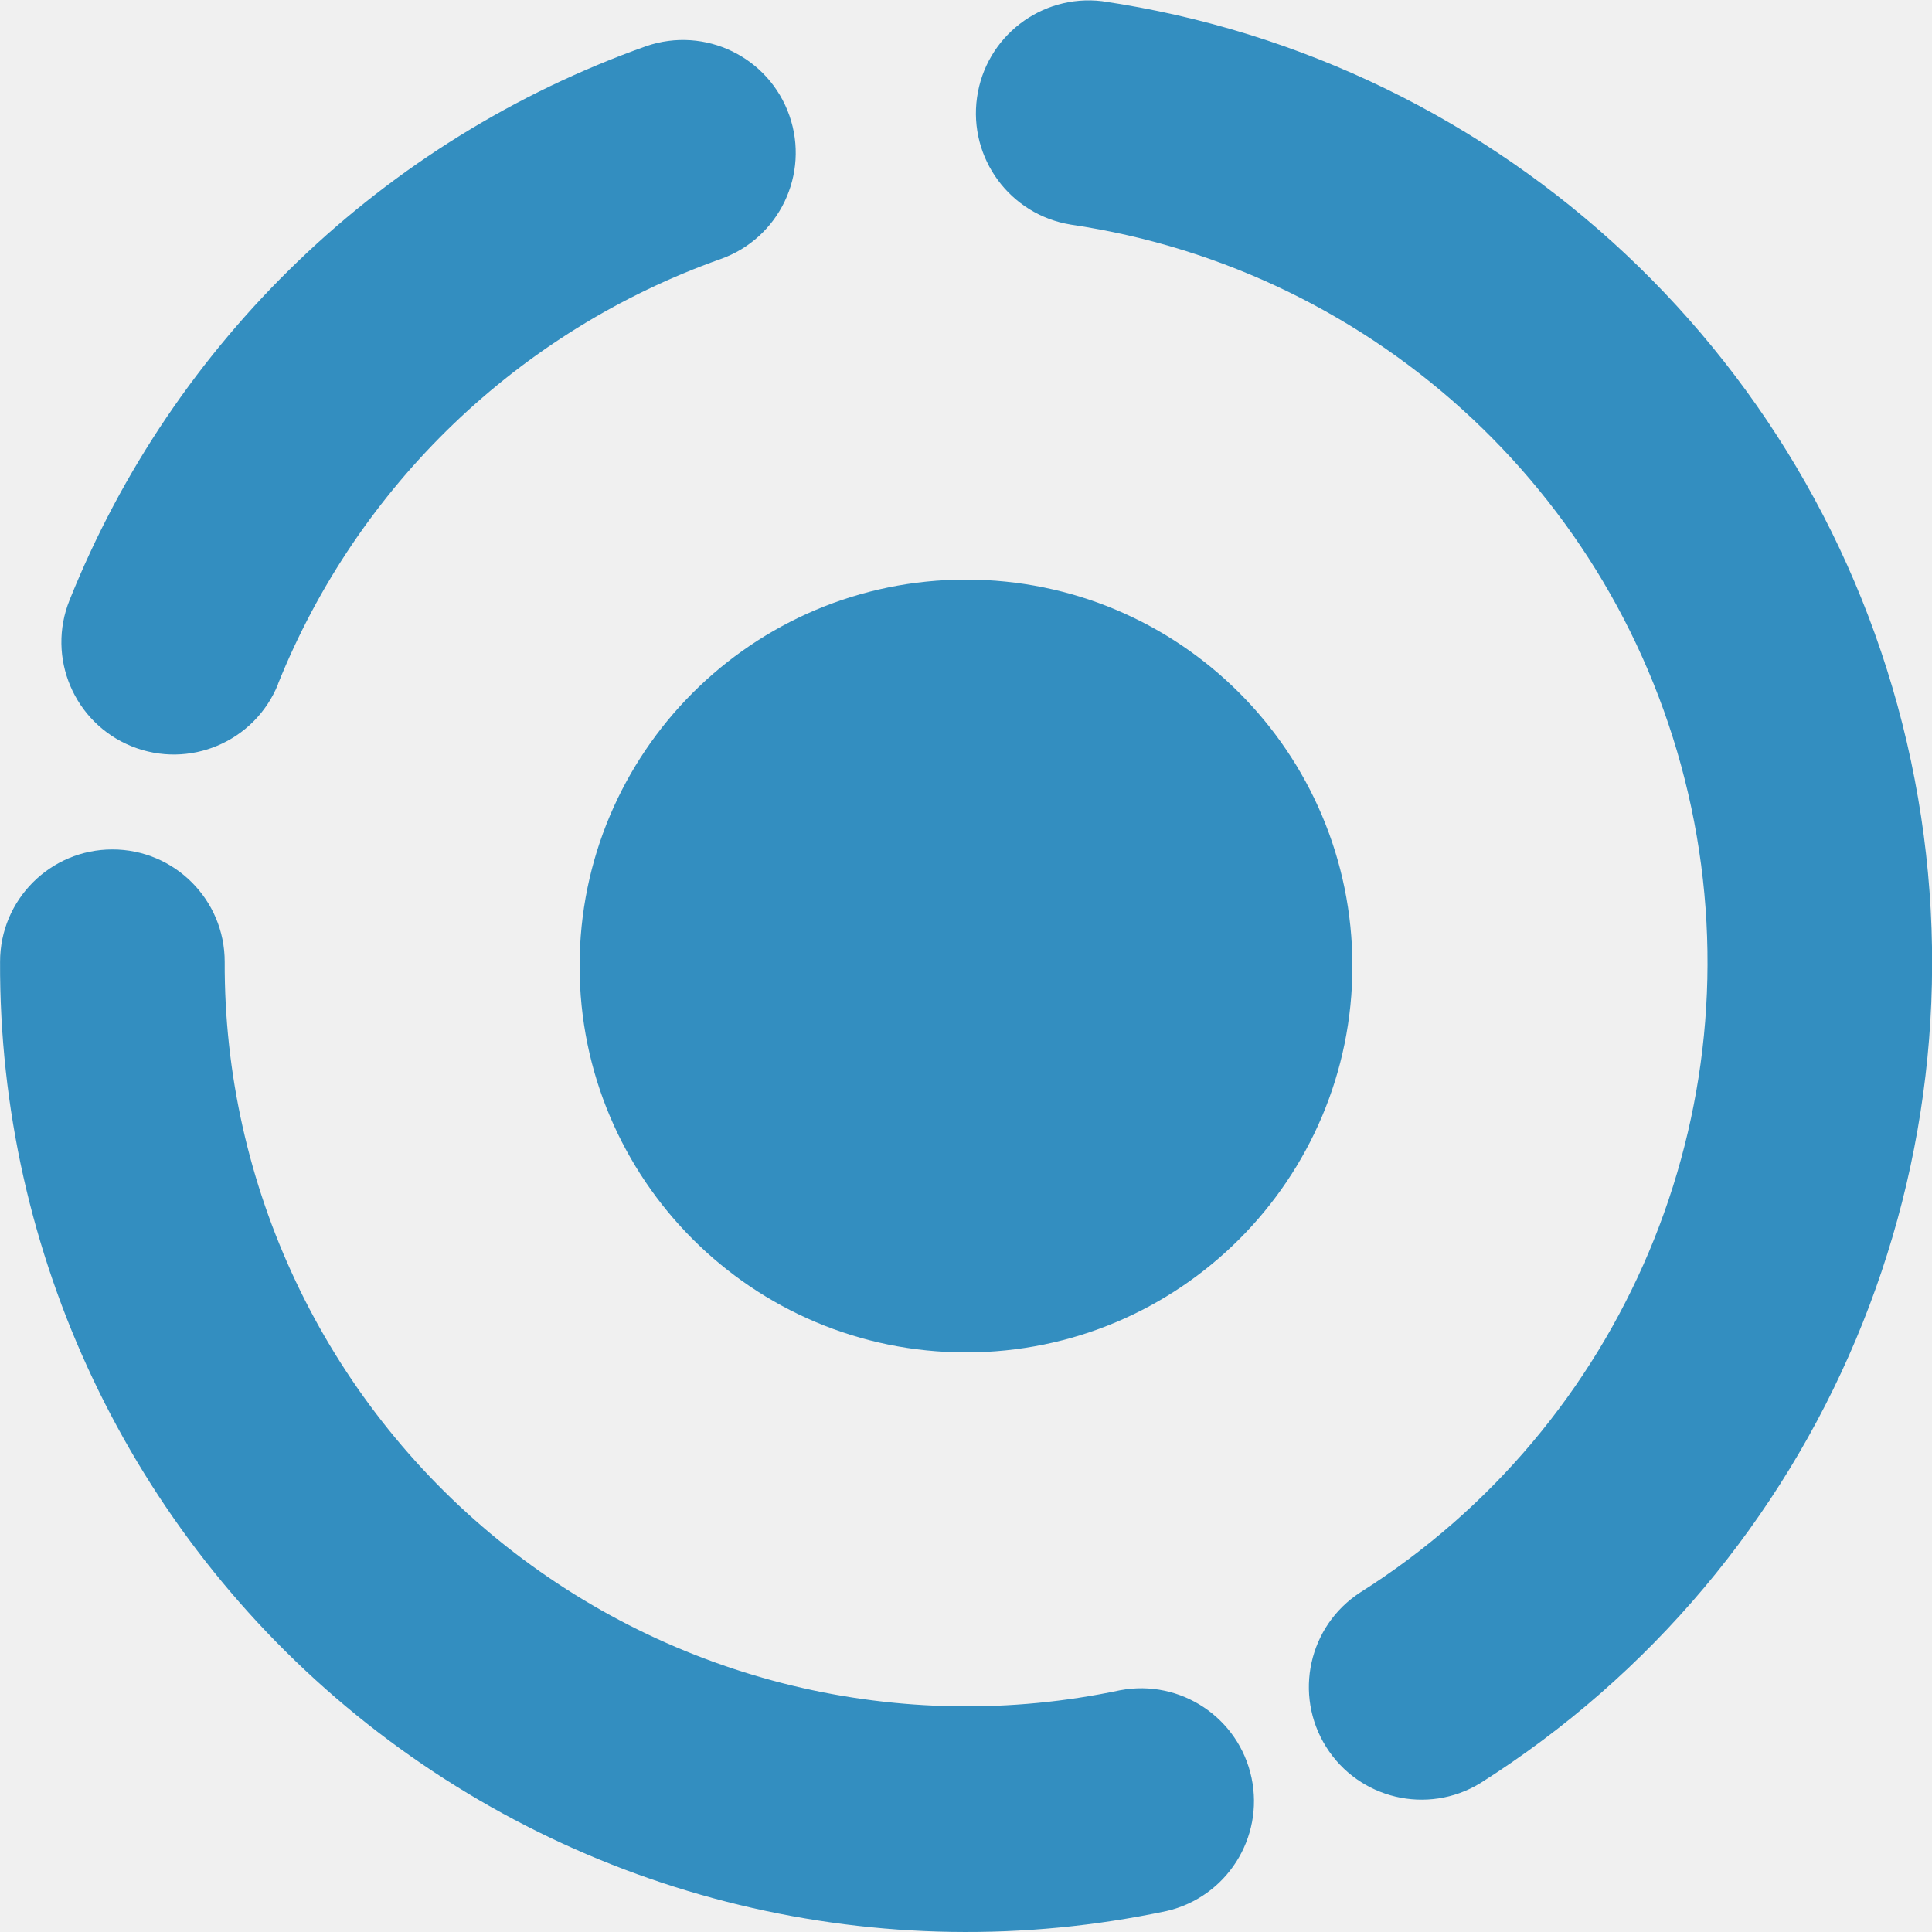
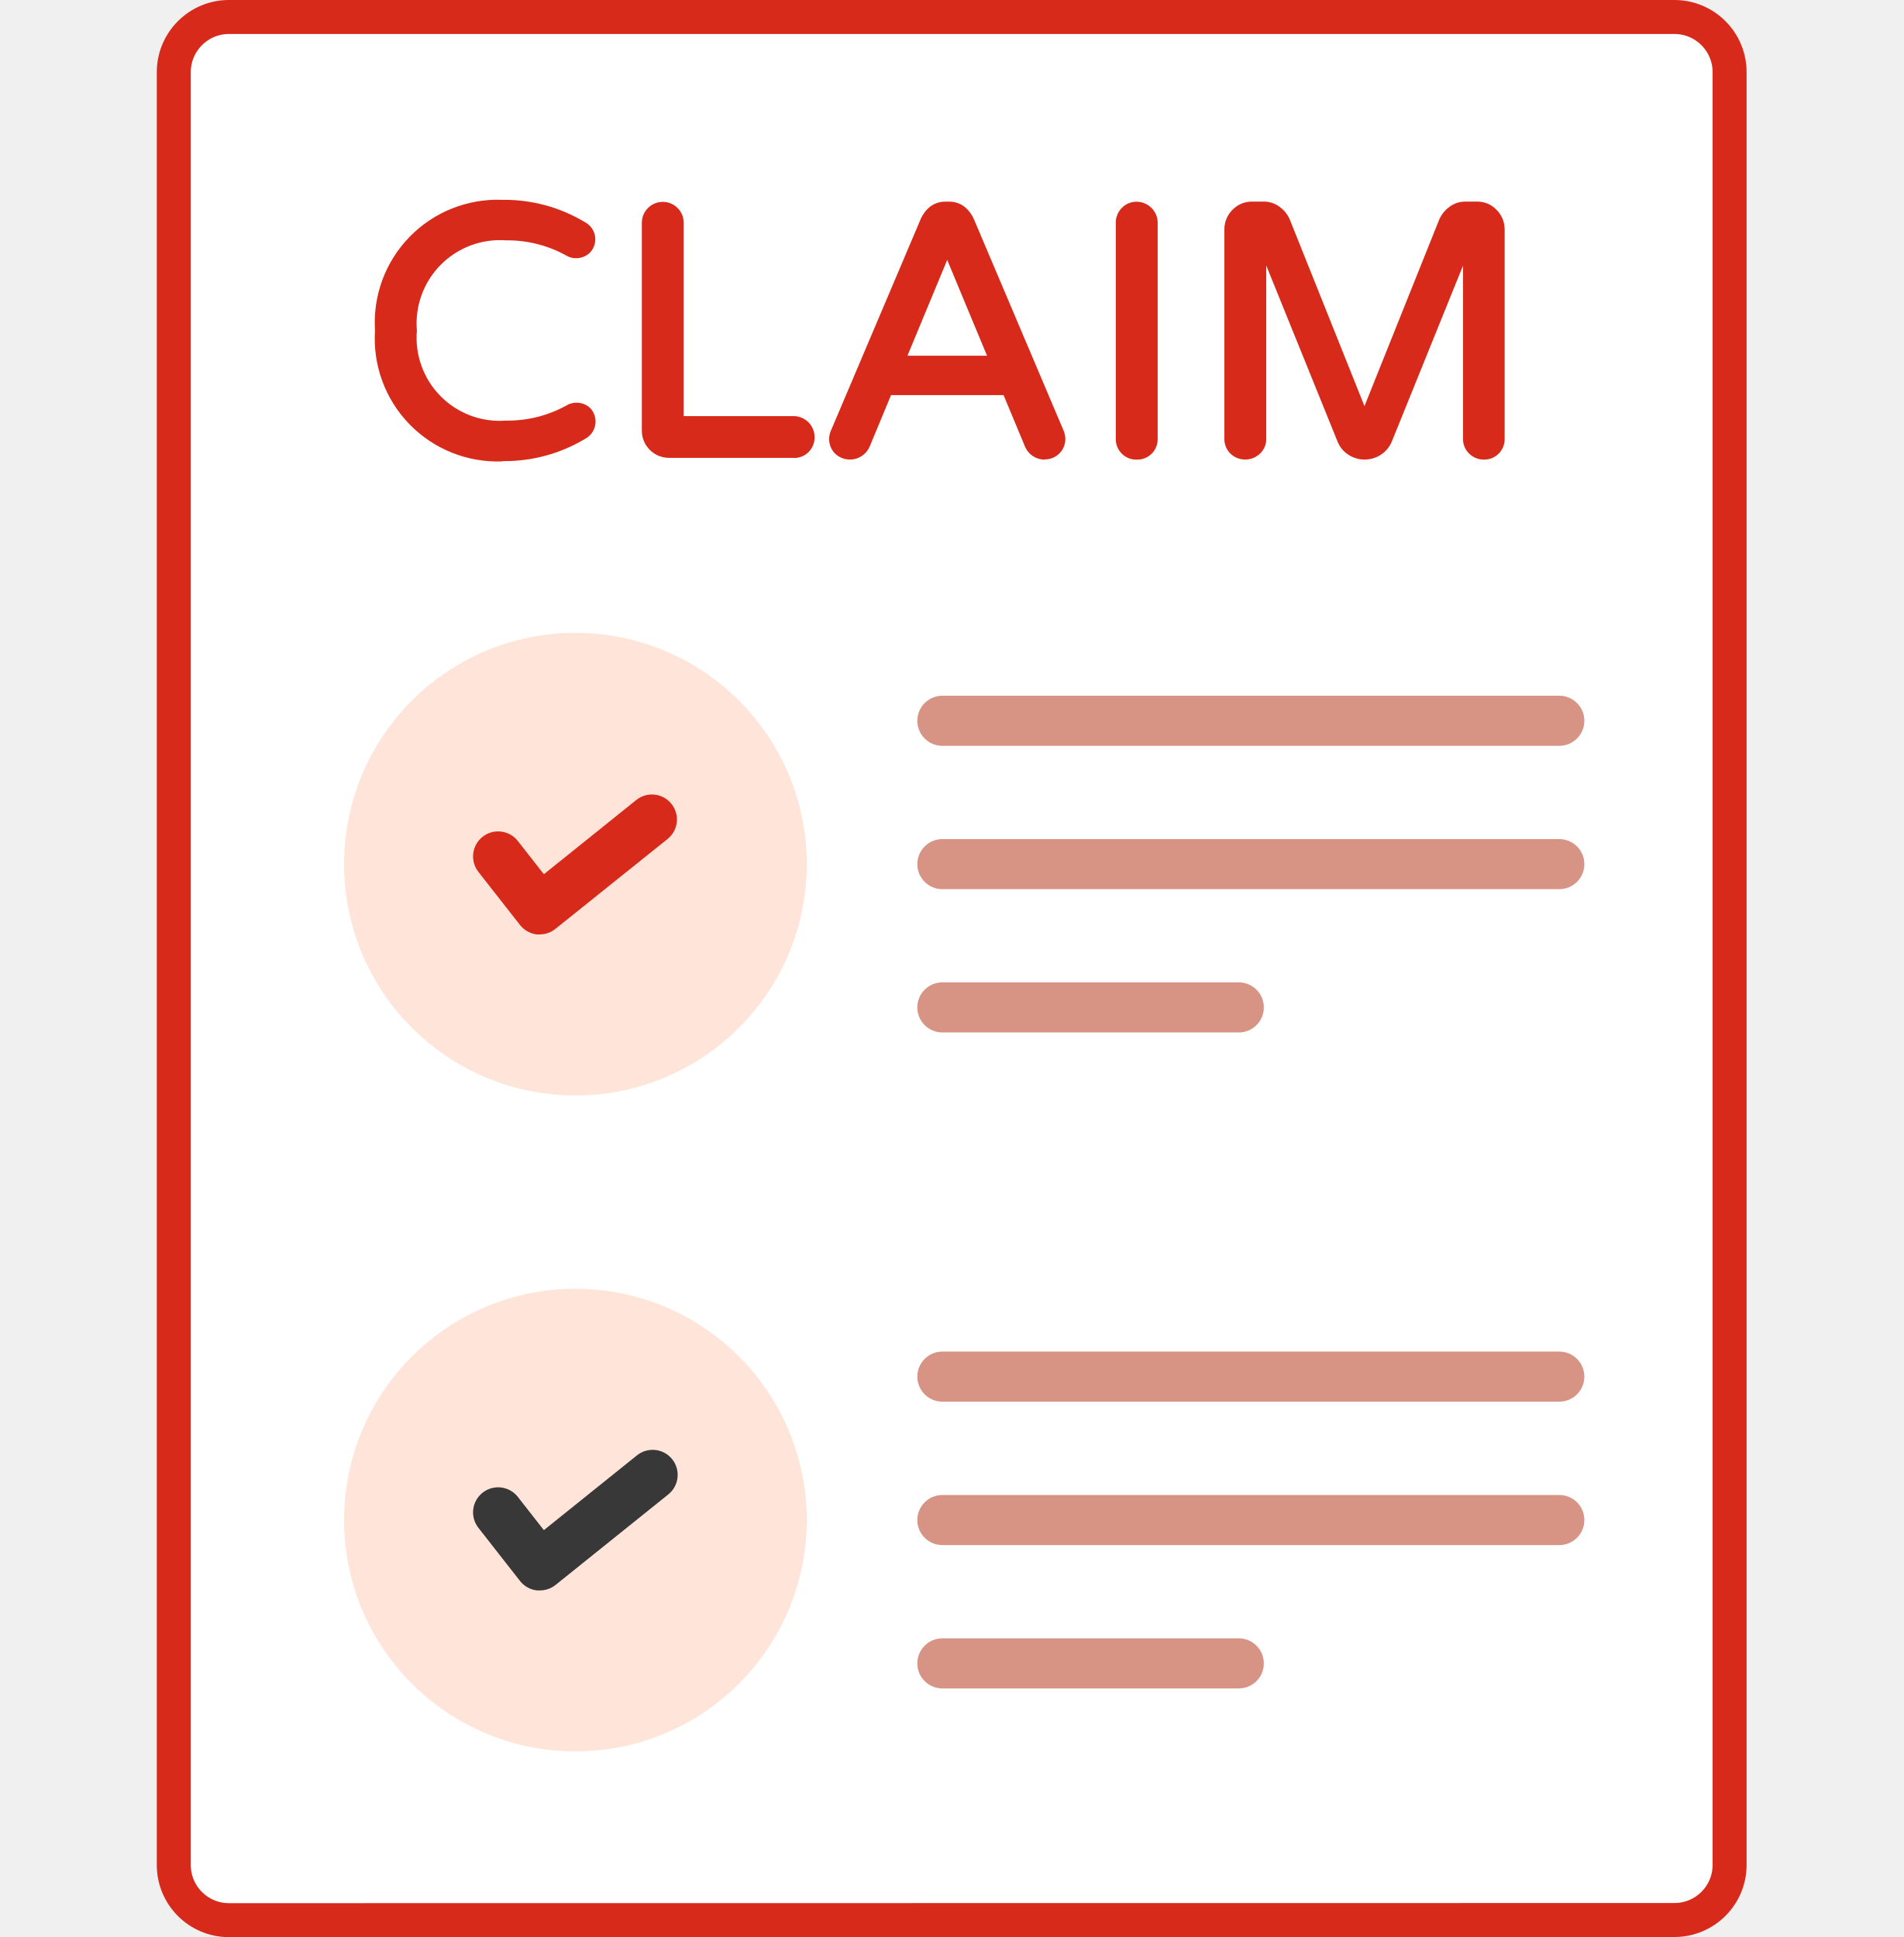
- <svg xmlns="http://www.w3.org/2000/svg" width="30" height="30" viewBox="0 0 30 30">
-   <g id="My_Claim_status" transform="translate(-0.648 0.035)">
-     <rect id="Rectangle_167549" data-name="Rectangle 167549" width="29.869" height="29.869" transform="translate(0.648 -0.035)" fill="none" />
-     <g id="status" transform="translate(0.648 -0.035)">
-       <g id="Group_336" data-name="Group 336">
-         <g id="ngicon">
-           <path id="Path_114099" data-name="Path 114099" d="M948.459,394.718a11.518,11.518,0,0,1-13.905-11.312,1.744,1.744,0,1,0-3.488,0,15.006,15.006,0,0,0,18.116,14.74,1.752,1.752,0,0,0-.722-3.428Zm-.772-22.759a11.577,11.577,0,0,1,4.5,21.24,1.75,1.75,0,0,0,1.859,2.965,15.086,15.086,0,0,0-5.869-27.674,1.752,1.752,0,0,0-.488,3.469Zm-12.306,7.135a11.583,11.583,0,0,1,6.875-6.6,1.751,1.751,0,0,0-1.155-3.306,15.088,15.088,0,0,0-8.955,8.6,1.745,1.745,0,1,0,3.236,1.309Z" transform="translate(-931.065 -368.472)" fill="#338ec0" fill-rule="evenodd" />
+ <svg xmlns="http://www.w3.org/2000/svg" width="28" height="28.498" viewBox="0 0 28 28.498">
+   <g id="claim-status" transform="translate(16765 -6874.752)">
+     <rect id="Rectangle_169385" data-name="Rectangle 169385" width="28" height="28" transform="translate(-16765 6875)" fill="none" />
+     <g id="_x33_" transform="translate(-16772.098 6869.002)">
+       <g id="Group_158970" data-name="Group 158970" transform="translate(9.654 5.998)">
+         <g id="Group_158933" data-name="Group 158933" transform="translate(0 0.002)">
+           <g id="Group_158932" data-name="Group 158932">
+             <path id="Path_208186" data-name="Path 208186" d="M10.464,34a.811.811,0,0,1-.81-.81V6.811A.812.812,0,0,1,10.464,6H31.73a.812.812,0,0,1,.81.811V33.188a.811.811,0,0,1-.81.81Z" transform="translate(-9.654 -6)" fill="#fff" stroke="#d82a1b" stroke-width="0.5" />
+           </g>
+         </g>
+         <g id="Group_158941" data-name="Group 158941" transform="translate(2.96 2.692)">
+           <g id="Group_158936" data-name="Group 158936">
+             <path id="Path_208188" data-name="Path 208188" d="M13.771,11.6a1.734,1.734,0,0,1,1.8-1.851,2.228,2.228,0,0,1,1.176.319.212.212,0,0,1,.057.332.214.214,0,0,1-.242.039,1.861,1.861,0,0,0-.943-.242,1.3,1.3,0,0,0-1.381,1.4A1.3,1.3,0,0,0,15.622,13a1.867,1.867,0,0,0,.943-.242.219.219,0,0,1,.242.036.214.214,0,0,1-.057.335,2.223,2.223,0,0,1-1.176.32,1.734,1.734,0,0,1-1.8-1.851Z" transform="translate(-13.698 -9.678)" fill="#d82a1b" />
+             <path id="Path_208189" data-name="Path 208189" d="M15.549,13.5a1.807,1.807,0,0,1-1.877-1.924,1.807,1.807,0,0,1,1.877-1.924,2.3,2.3,0,0,1,1.212.329.285.285,0,0,1,.074.447.291.291,0,0,1-.329.055,1.786,1.786,0,0,0-.91-.235,1.226,1.226,0,0,0-1.308,1.329A1.222,1.222,0,0,0,15.6,12.9a1.785,1.785,0,0,0,.909-.234.292.292,0,0,1,.329.05.288.288,0,0,1-.073.451,2.3,2.3,0,0,1-1.211.329Zm0-.147a2.15,2.15,0,0,0,1.139-.311.141.141,0,0,0,.042-.219.143.143,0,0,0-.158-.022,1.949,1.949,0,0,1-.976.249,1.367,1.367,0,0,1-1.455-1.475A1.369,1.369,0,0,1,15.6,10.1a1.932,1.932,0,0,1,.978.25.142.142,0,0,0,.155-.024.138.138,0,0,0-.039-.217,2.157,2.157,0,0,0-1.14-.311,1.662,1.662,0,0,0-1.73,1.777,1.663,1.663,0,0,0,1.73,1.777Z" transform="translate(-13.672 -9.652)" fill="#d82a1b" />
+           </g>
+           <g id="Group_158937" data-name="Group 158937" transform="translate(3.928 0.029)">
+             <path id="Path_208190" data-name="Path 208190" d="M19.1,13.085V10.023a.232.232,0,0,1,.232-.237.236.236,0,0,1,.237.237v2.918h1.685a.237.237,0,0,1,.237.237.232.232,0,0,1-.237.232h-1.83a.324.324,0,0,1-.325-.325Z" transform="translate(-19.029 -9.716)" fill="#d82a1b" />
+             <path id="Path_208191" data-name="Path 208191" d="M21.23,13.458H19.4a.4.4,0,0,1-.4-.4V10a.308.308,0,0,1,.616,0v2.844H21.23a.309.309,0,0,1,.311.311.3.3,0,0,1-.311.305ZM19.308,9.835a.159.159,0,0,0-.158.163V13.06a.251.251,0,0,0,.251.251h1.83a.16.16,0,0,0,.164-.158.165.165,0,0,0-.164-.164H19.472V10A.163.163,0,0,0,19.308,9.835Z" transform="translate(-19.003 -9.691)" fill="#d82a1b" />
+           </g>
+           <g id="Group_158938" data-name="Group 158938" transform="translate(6.681 0.026)">
+             <path id="Path_208192" data-name="Path 208192" d="M22.9,13.369a.232.232,0,0,1-.039-.268L24.178,10a.4.4,0,0,1,.116-.152.284.284,0,0,1,.183-.059h.052a.284.284,0,0,1,.183.059.4.4,0,0,1,.116.152l1.315,3.1a.278.278,0,0,1,.026.1.224.224,0,0,1-.232.232.241.241,0,0,1-.222-.145l-.335-.8H23.626l-.335.8a.243.243,0,0,1-.222.145.221.221,0,0,1-.168-.067Zm.9-1.31H25.2l-.7-1.675Z" transform="translate(-22.765 -9.713)" fill="#d82a1b" />
+             <path id="Path_208193" data-name="Path 208193" d="M25.91,13.483a.312.312,0,0,1-.289-.188l-.317-.761H23.649l-.315.758a.316.316,0,0,1-.511.1.306.306,0,0,1-.053-.348l1.315-3.1a.474.474,0,0,1,.137-.181.358.358,0,0,1,.229-.075H24.5a.358.358,0,0,1,.229.075.471.471,0,0,1,.137.179l1.315,3.1a.341.341,0,0,1,.032.132.3.3,0,0,1-.305.306Zm-2.359-1.1H25.4l.355.849a.162.162,0,0,0,.062.072.158.158,0,0,0,.25-.132.21.21,0,0,0-.02-.074L24.733,10a.333.333,0,0,0-.094-.123.21.21,0,0,0-.137-.043h-.052a.21.21,0,0,0-.137.043.336.336,0,0,0-.095.124l-1.314,3.1a.159.159,0,0,0,.024.189.168.168,0,0,0,.269-.058Zm1.731-.281H23.671l.806-1.941Zm-1.392-.147h1.171l-.586-1.41Z" transform="translate(-22.739 -9.687)" fill="#d82a1b" />
+           </g>
+           <g id="Group_158939" data-name="Group 158939" transform="translate(10.897 0.026)">
+             <path id="Path_208194" data-name="Path 208194" d="M28.56,13.2v-3.18a.235.235,0,0,1,.067-.168.22.22,0,0,1,.165-.069.237.237,0,0,1,.237.237V13.2a.232.232,0,0,1-.237.232A.228.228,0,0,1,28.56,13.2Z" transform="translate(-28.487 -9.713)" fill="#d82a1b" />
+             <path id="Path_208195" data-name="Path 208195" d="M28.766,13.483a.3.3,0,0,1-.305-.306V10a.306.306,0,0,1,.525-.219.3.3,0,0,1,.091.219v3.18A.3.3,0,0,1,28.766,13.483Zm0-3.649a.146.146,0,0,0-.112.047.162.162,0,0,0-.047.117v3.18a.155.155,0,0,0,.045.114.163.163,0,0,0,.277-.114V10a.163.163,0,0,0-.164-.163Z" transform="translate(-28.461 -9.687)" fill="#d82a1b" />
+           </g>
+           <g id="Group_158940" data-name="Group 158940" transform="translate(12.495 0.026)">
+             <path id="Path_208196" data-name="Path 208196" d="M30.8,13.369a.225.225,0,0,1-.067-.165V10.127a.333.333,0,0,1,.1-.24.32.32,0,0,1,.237-.1h.17a.308.308,0,0,1,.188.062.376.376,0,0,1,.127.155l1.17,2.917L33.889,10a.382.382,0,0,1,.127-.155.309.309,0,0,1,.188-.062h.171a.317.317,0,0,1,.237.1.333.333,0,0,1,.1.24V13.2a.229.229,0,0,1-.232.232.234.234,0,0,1-.168-.067.222.222,0,0,1-.069-.165V10.276l-1.191,2.944a.346.346,0,0,1-.132.157.36.36,0,0,1-.4,0,.34.34,0,0,1-.131-.157L31.2,10.276V13.2a.22.22,0,0,1-.07.165.232.232,0,0,1-.168.067A.224.224,0,0,1,30.8,13.369Z" transform="translate(-30.656 -9.713)" fill="#d82a1b" />
+             <path id="Path_208197" data-name="Path 208197" d="M34.45,13.483a.307.307,0,0,1-.219-.087.292.292,0,0,1-.091-.219V10.628L33.091,13.22a.42.42,0,0,1-.16.191.436.436,0,0,1-.478,0,.41.41,0,0,1-.158-.191l-1.05-2.593v2.549a.292.292,0,0,1-.092.219.315.315,0,0,1-.435,0,.3.3,0,0,1-.089-.217V10.1a.407.407,0,0,1,.118-.291.394.394,0,0,1,.291-.122h.17a.378.378,0,0,1,.232.076.451.451,0,0,1,.15.184l1.1,2.749,1.1-2.746a.457.457,0,0,1,.152-.187.381.381,0,0,1,.231-.076h.171a.39.39,0,0,1,.29.122.407.407,0,0,1,.118.291v3.077a.3.3,0,0,1-.305.306Zm-.163-3.612v3.306a.146.146,0,0,0,.047.112.164.164,0,0,0,.23,0,.155.155,0,0,0,.045-.114V10.1a.26.26,0,0,0-.078-.189.244.244,0,0,0-.183-.078h-.171a.233.233,0,0,0-.144.048.307.307,0,0,0-.1.125l-1.237,3.085L31.454,10a.3.3,0,0,0-.1-.122.235.235,0,0,0-.145-.048h-.17a.246.246,0,0,0-.185.078.259.259,0,0,0-.077.189v3.077a.155.155,0,0,0,.045.114.164.164,0,0,0,.23,0,.145.145,0,0,0,.047-.112V9.871l1.333,3.295a.266.266,0,0,0,.1.122.282.282,0,0,0,.317,0,.27.27,0,0,0,.1-.124Z" transform="translate(-30.63 -9.687)" fill="#d82a1b" />
+           </g>
+         </g>
+         <g id="Group_158945" data-name="Group 158945" transform="translate(2.505 18.713)">
+           <g id="Group_158944" data-name="Group 158944">
+             <circle id="Ellipse_10101" data-name="Ellipse 10101" cx="3.403" cy="3.403" r="3.403" fill="#ffe5d9" />
+           </g>
+         </g>
+         <g id="Group_158952" data-name="Group 158952" transform="translate(10.938 19.638)">
+           <g id="Group_158947" data-name="Group 158947">
+             <g id="Group_158946" data-name="Group 158946">
+               <path id="Path_208198" data-name="Path 208198" d="M33.943,33.388H24.868a.368.368,0,0,1,0-.737h9.075a.368.368,0,0,1,0,.737Z" transform="translate(-24.5 -32.652)" fill="#d79484" />
+             </g>
+           </g>
+           <g id="Group_158949" data-name="Group 158949" transform="translate(0 2.109)">
+             <g id="Group_158948" data-name="Group 158948">
+               <path id="Path_208199" data-name="Path 208199" d="M33.943,36.251H24.868a.368.368,0,0,1,0-.737h9.075a.368.368,0,0,1,0,.737Z" transform="translate(-24.5 -35.514)" fill="#d79484" />
+             </g>
+           </g>
+           <g id="Group_158951" data-name="Group 158951" transform="translate(0 4.218)">
+             <g id="Group_158950" data-name="Group 158950">
+               <path id="Path_208200" data-name="Path 208200" d="M29.228,39.113h-4.36a.368.368,0,0,1,0-.737h4.36a.368.368,0,1,1,0,.737Z" transform="translate(-24.5 -38.376)" fill="#d79484" />
+             </g>
+           </g>
+         </g>
+         <g id="Group_158954" data-name="Group 158954" transform="translate(2.505 9.063)">
+           <g id="Group_158953" data-name="Group 158953">
+             <circle id="Ellipse_10102" data-name="Ellipse 10102" cx="3.403" cy="3.403" r="3.403" fill="#ffe5d9" />
+           </g>
+         </g>
+         <g id="Group_158956" data-name="Group 158956" transform="translate(2.853 19.901)">
+           <g id="Group_158955" data-name="Group 158955">
+             <path id="Path_208201" data-name="Path 208201" d="M19.981,35.225a3.4,3.4,0,0,1-6.454,1.488,3.4,3.4,0,0,0,5.629-3.706A3.391,3.391,0,0,1,19.981,35.225Z" transform="translate(-13.526 -33.008)" fill="none" />
+           </g>
+         </g>
+         <g id="Group_158958" data-name="Group 158958" transform="translate(2.853 10.249)">
+           <g id="Group_158957" data-name="Group 158957">
+             <path id="Path_208202" data-name="Path 208202" d="M19.981,22.125a3.4,3.4,0,0,1-6.454,1.488,3.4,3.4,0,0,0,5.629-3.706,3.391,3.391,0,0,1,.825,2.218Z" transform="translate(-13.526 -19.908)" fill="none" />
+           </g>
+         </g>
+         <g id="Group_158965" data-name="Group 158965" transform="translate(10.938 9.988)">
+           <g id="Group_158960" data-name="Group 158960">
+             <g id="Group_158959" data-name="Group 158959">
+               <path id="Path_208203" data-name="Path 208203" d="M33.943,20.291H24.868a.368.368,0,0,1,0-.737h9.075a.368.368,0,1,1,0,.737Z" transform="translate(-24.5 -19.554)" fill="#d79484" />
+             </g>
+           </g>
+           <g id="Group_158962" data-name="Group 158962" transform="translate(0 2.109)">
+             <g id="Group_158961" data-name="Group 158961">
+               <path id="Path_208204" data-name="Path 208204" d="M33.943,23.153H24.868a.368.368,0,0,1,0-.737h9.075a.368.368,0,1,1,0,.737Z" transform="translate(-24.5 -22.416)" fill="#d79484" />
+             </g>
+           </g>
+           <g id="Group_158964" data-name="Group 158964" transform="translate(0 4.218)">
+             <g id="Group_158963" data-name="Group 158963">
+               <path id="Path_208205" data-name="Path 208205" d="M29.228,26.015h-4.36a.368.368,0,1,1,0-.737h4.36a.368.368,0,0,1,0,.737Z" transform="translate(-24.5 -25.279)" fill="#d79484" />
+             </g>
+           </g>
+         </g>
+         <g id="Group_158967" data-name="Group 158967" transform="translate(4.403 11.432)">
+           <g id="Group_158966" data-name="Group 158966">
+             <path id="Path_208206" data-name="Path 208206" d="M16.61,23.582l-.042,0a.37.37,0,0,1-.248-.139l-.612-.781a.368.368,0,0,1,.58-.455l.383.489,1.369-1.1a.368.368,0,0,1,.46.574L16.841,23.5a.364.364,0,0,1-.23.081Z" transform="translate(-15.63 -21.514)" fill="#d82a1b" />
+           </g>
+         </g>
+         <g id="Group_158969" data-name="Group 158969" transform="translate(4.403 21.082)">
+           <g id="Group_158968" data-name="Group 158968">
+             <path id="Path_208207" data-name="Path 208207" d="M16.61,36.679l-.042,0a.37.37,0,0,1-.248-.139l-.612-.782a.368.368,0,0,1,.58-.455l.383.489,1.369-1.1a.368.368,0,0,1,.462.574L16.841,36.6A.368.368,0,0,1,16.61,36.679Z" transform="translate(-15.63 -34.61)" fill="#383838" />
+           </g>
        </g>
      </g>
    </g>
-     <circle id="Ellipse_30" data-name="Ellipse 30" cx="6" cy="6" r="6" transform="translate(9.648 8.965)" fill="#338ec0" />
  </g>
</svg>
